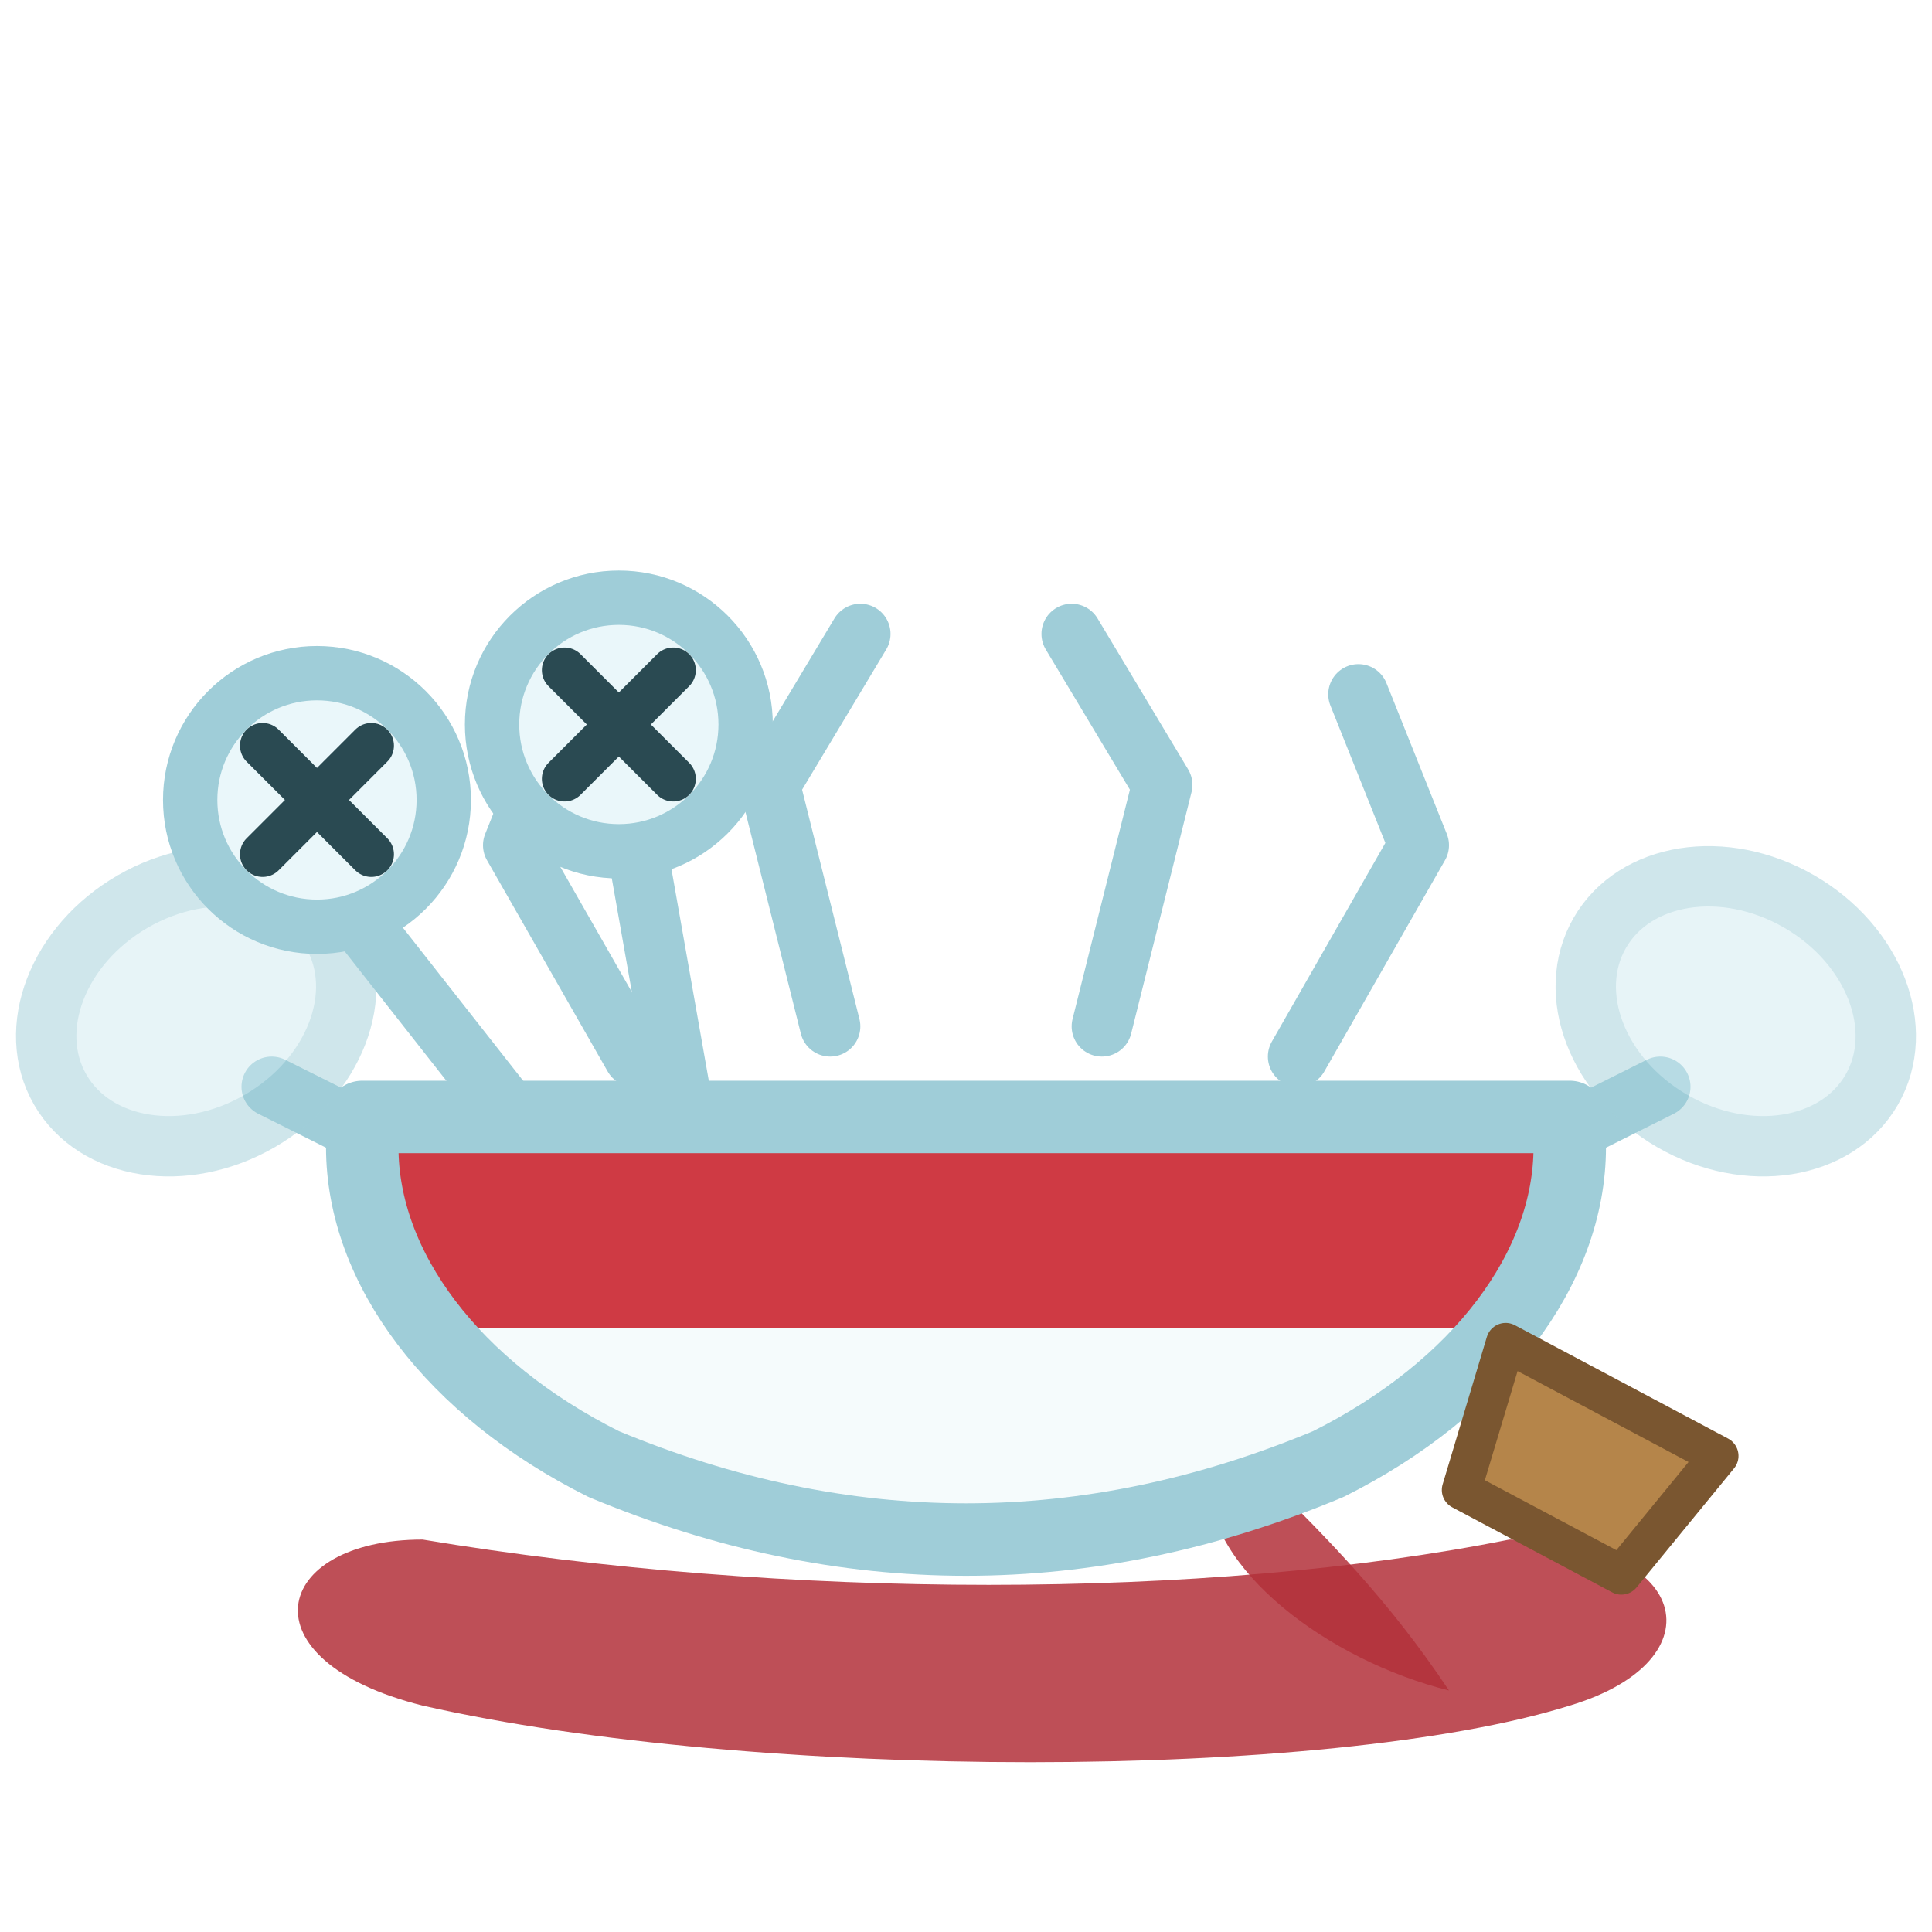
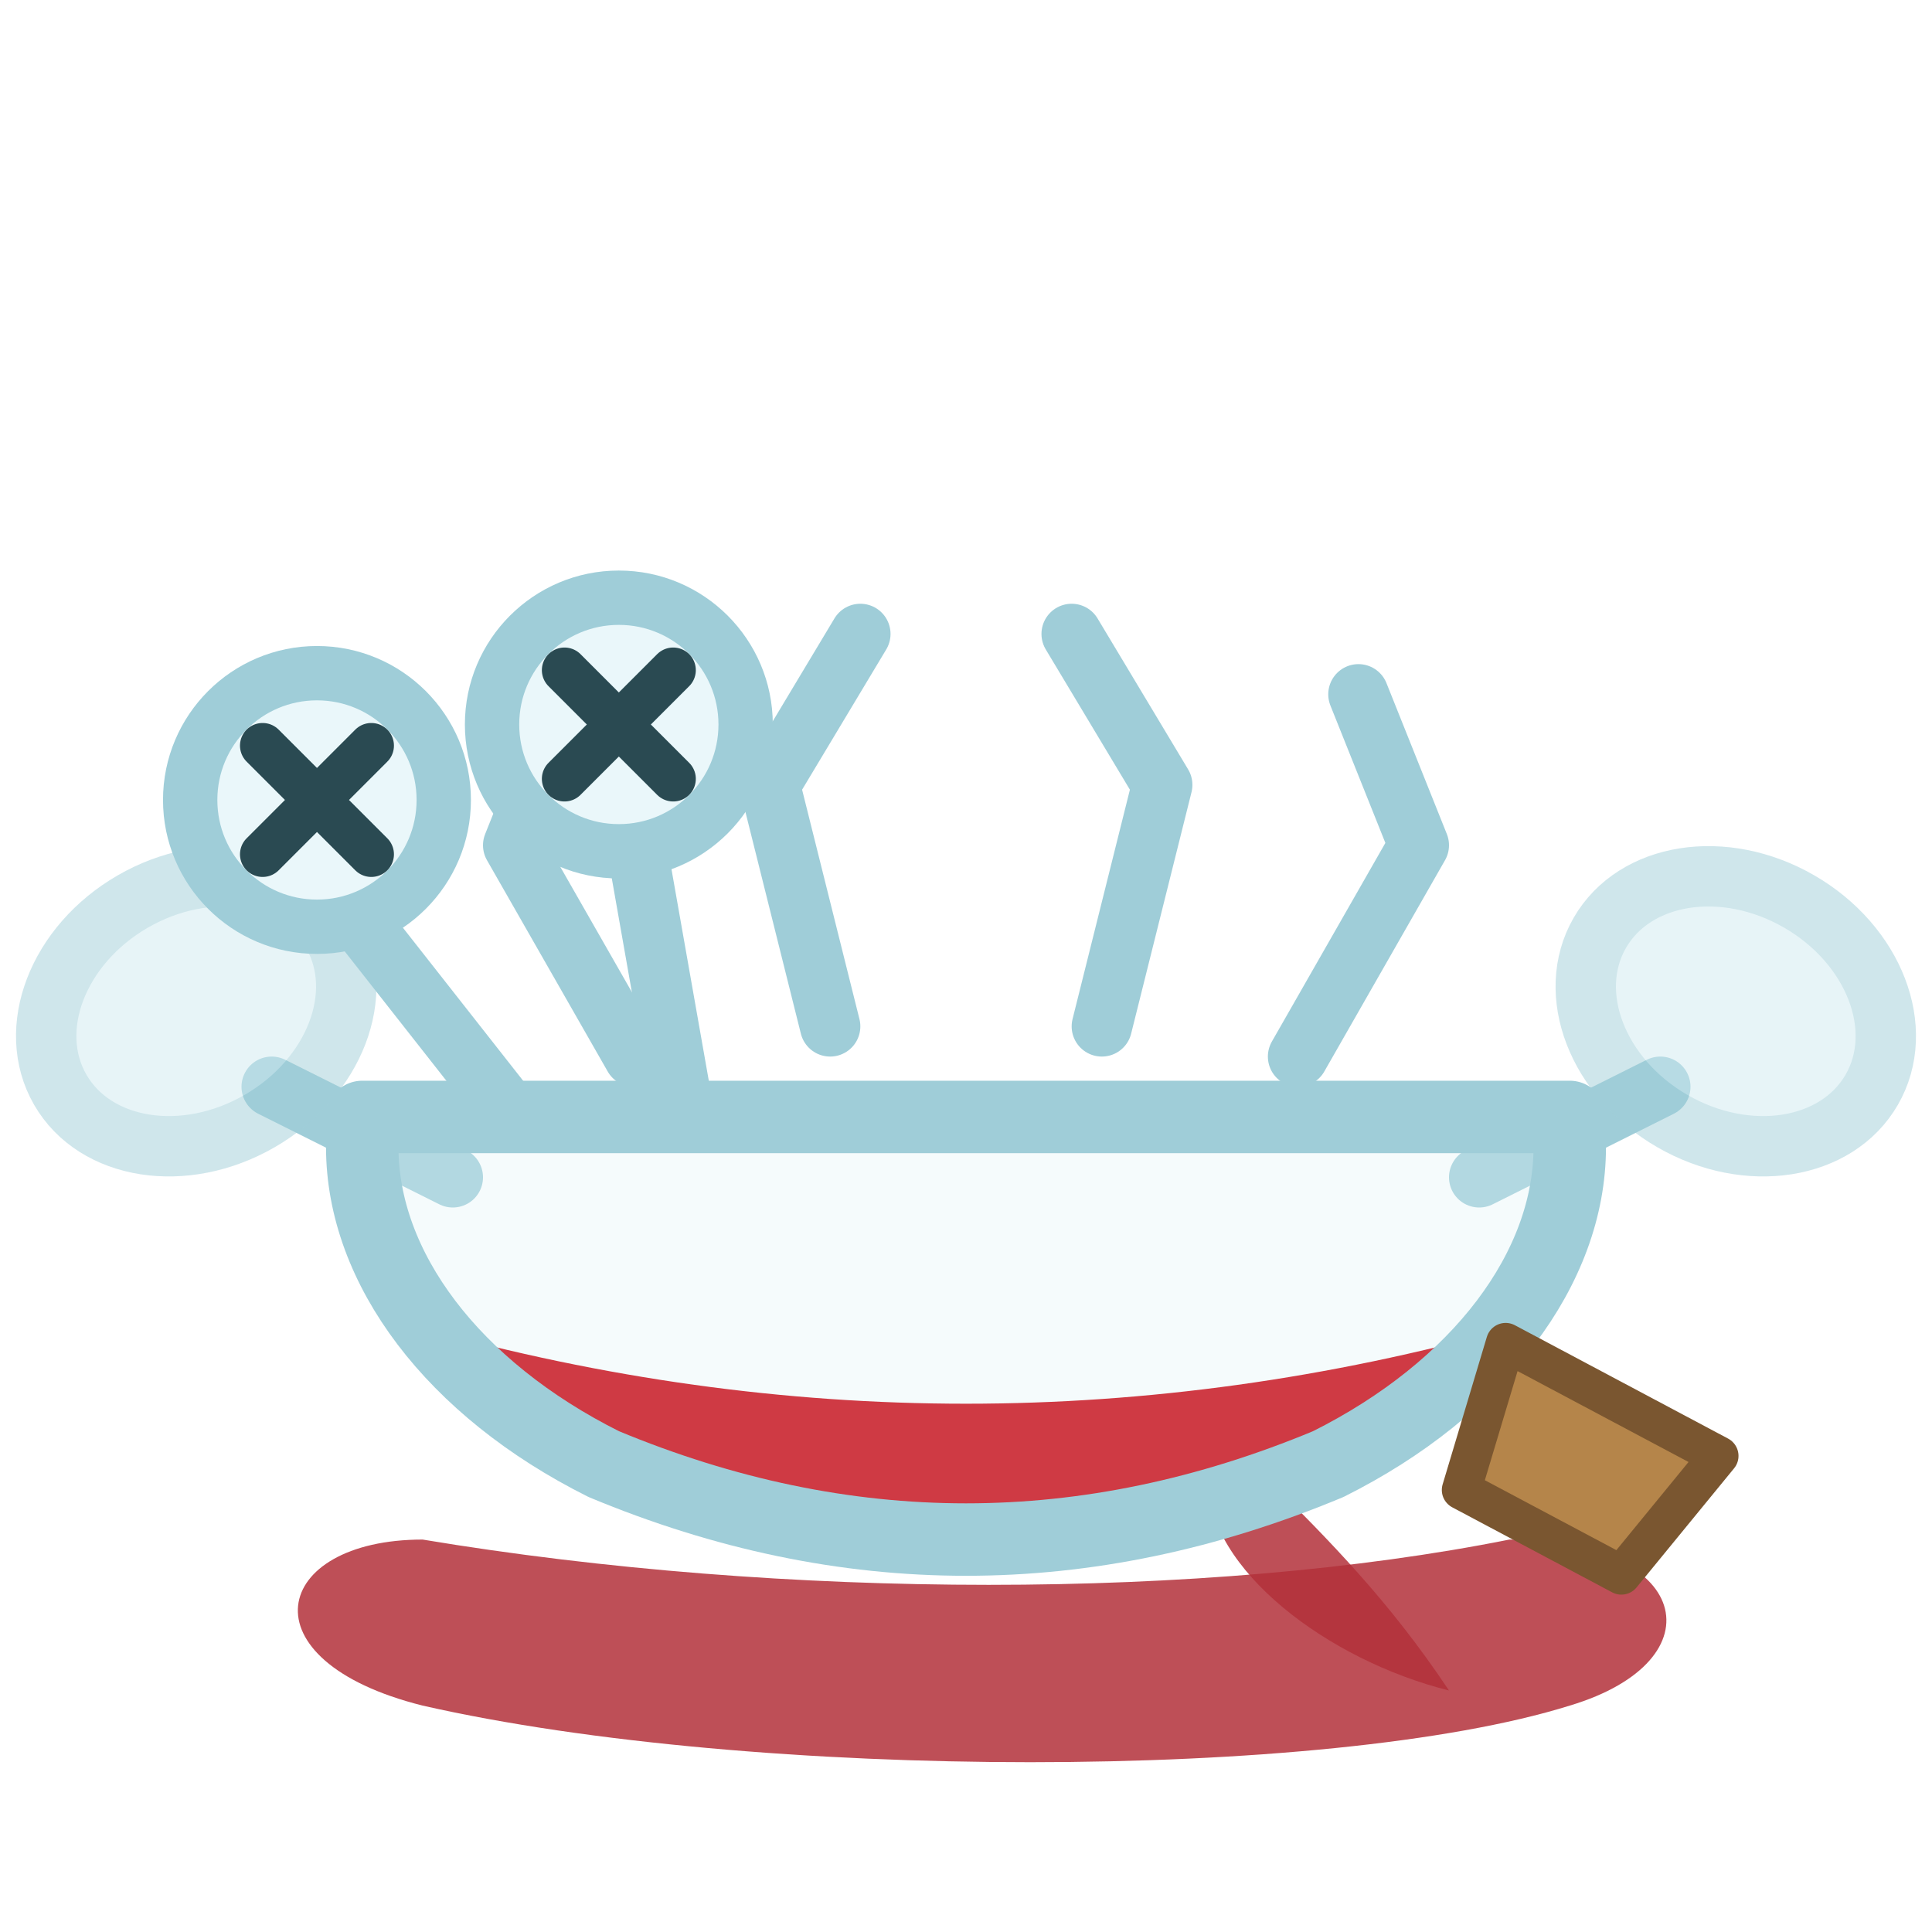
<svg xmlns="http://www.w3.org/2000/svg" viewBox="0 0 64 64">
  <path d="M14 51 C9 51 8 55 14 56.5 C25 59 44 59 52 56.5 C57 55 56 51 50 51 C40 53 26 53 14 51 Z" fill="#b3303a" opacity="0.85" />
  <path d="M40 49 C40 52 44 55 48 56 C46 53 44 51 42 49 Z" fill="#b3303a" opacity="0.85" />
  <g fill="none" stroke="#9fcdd8" stroke-width="2" stroke-linecap="round" stroke-linejoin="round">
    <path d="M21 35 L17 28 L19 23" />
    <path d="M27.5 34 L25.5 26 L28.5 21" />
    <path d="M36.5 34 L38.5 26 L35.5 21" />
    <path d="M43 35 L47 28 L45 23" />
    <path d="M15 39 L9 36" />
    <path d="M49 39 L55 36" />
  </g>
  <ellipse cx="6.5" cy="33.5" rx="5.2" ry="4.2" fill="#cfeaf0" opacity="0.5" stroke="#9fcdd8" stroke-width="2" transform="rotate(-30 6.5 33.5)" />
  <ellipse cx="57.5" cy="33.5" rx="5.2" ry="4.2" fill="#cfeaf0" opacity="0.5" stroke="#9fcdd8" stroke-width="2" transform="rotate(30 57.5 33.5)" />
  <path d="M12 38 C12 42 15 46 20 48.5 Q26 51 32 51 Q38 51 44 48.5 C49 46 52 42 52 38 L52 37 L12 37 Z" fill="#dff0f4" opacity="0.3" />
  <clipPath id="apoJarL">
    <path d="M12 38 C12 42 15 46 20 48.5 Q26 51 32 51 Q38 51 44 48.5 C49 46 52 42 52 38 L52 37 L12 37 Z" />
  </clipPath>
  <g clip-path="url(#apoJarL)">
-     <path d="M12 37 L52 37 L52 44 L12 44 Z" fill="#cf3a44" />
+     <path d="M14 44 Q32 49 50 44 L52 53 L12 53 Z" fill="#cf3a44" />
  </g>
  <path d="M12 38 C12 42 15 46 20 48.5 Q26 51 32 51 Q38 51 44 48.5 C49 46 52 42 52 38 L52 37 L12 37 Z" fill="none" stroke="#9fcdd8" stroke-width="2.4" stroke-linejoin="round" />
  <path d="M12 37 L52 37" stroke="#9fcdd8" stroke-width="2.2" />
  <g transform="rotate(28 52 49)">
    <path d="M48 46 L56 46 L55 51 L49 51 Z" fill="#b5854a" stroke="#7a5630" stroke-width="1.3" stroke-linejoin="round" />
  </g>
  <g fill="none" stroke="#9fcdd8" stroke-width="2" stroke-linecap="round">
    <path d="M17 37 L11.5 30" />
    <path d="M22.5 36 L21 27.5" />
  </g>
  <circle cx="10.5" cy="26.5" r="4.2" fill="#eaf7fa" stroke="#9fcdd8" stroke-width="1.8" />
  <path d="M8.7 24.7 L12.3 28.3 M12.3 24.7 L8.7 28.3" stroke="#2a4a52" stroke-width="1.5" stroke-linecap="round" />
  <circle cx="20.5" cy="24" r="4.2" fill="#eaf7fa" stroke="#9fcdd8" stroke-width="1.8" />
  <path d="M18.7 22.2 L22.3 25.8 M22.3 22.2 L18.7 25.8" stroke="#2a4a52" stroke-width="1.5" stroke-linecap="round" />
</svg>
